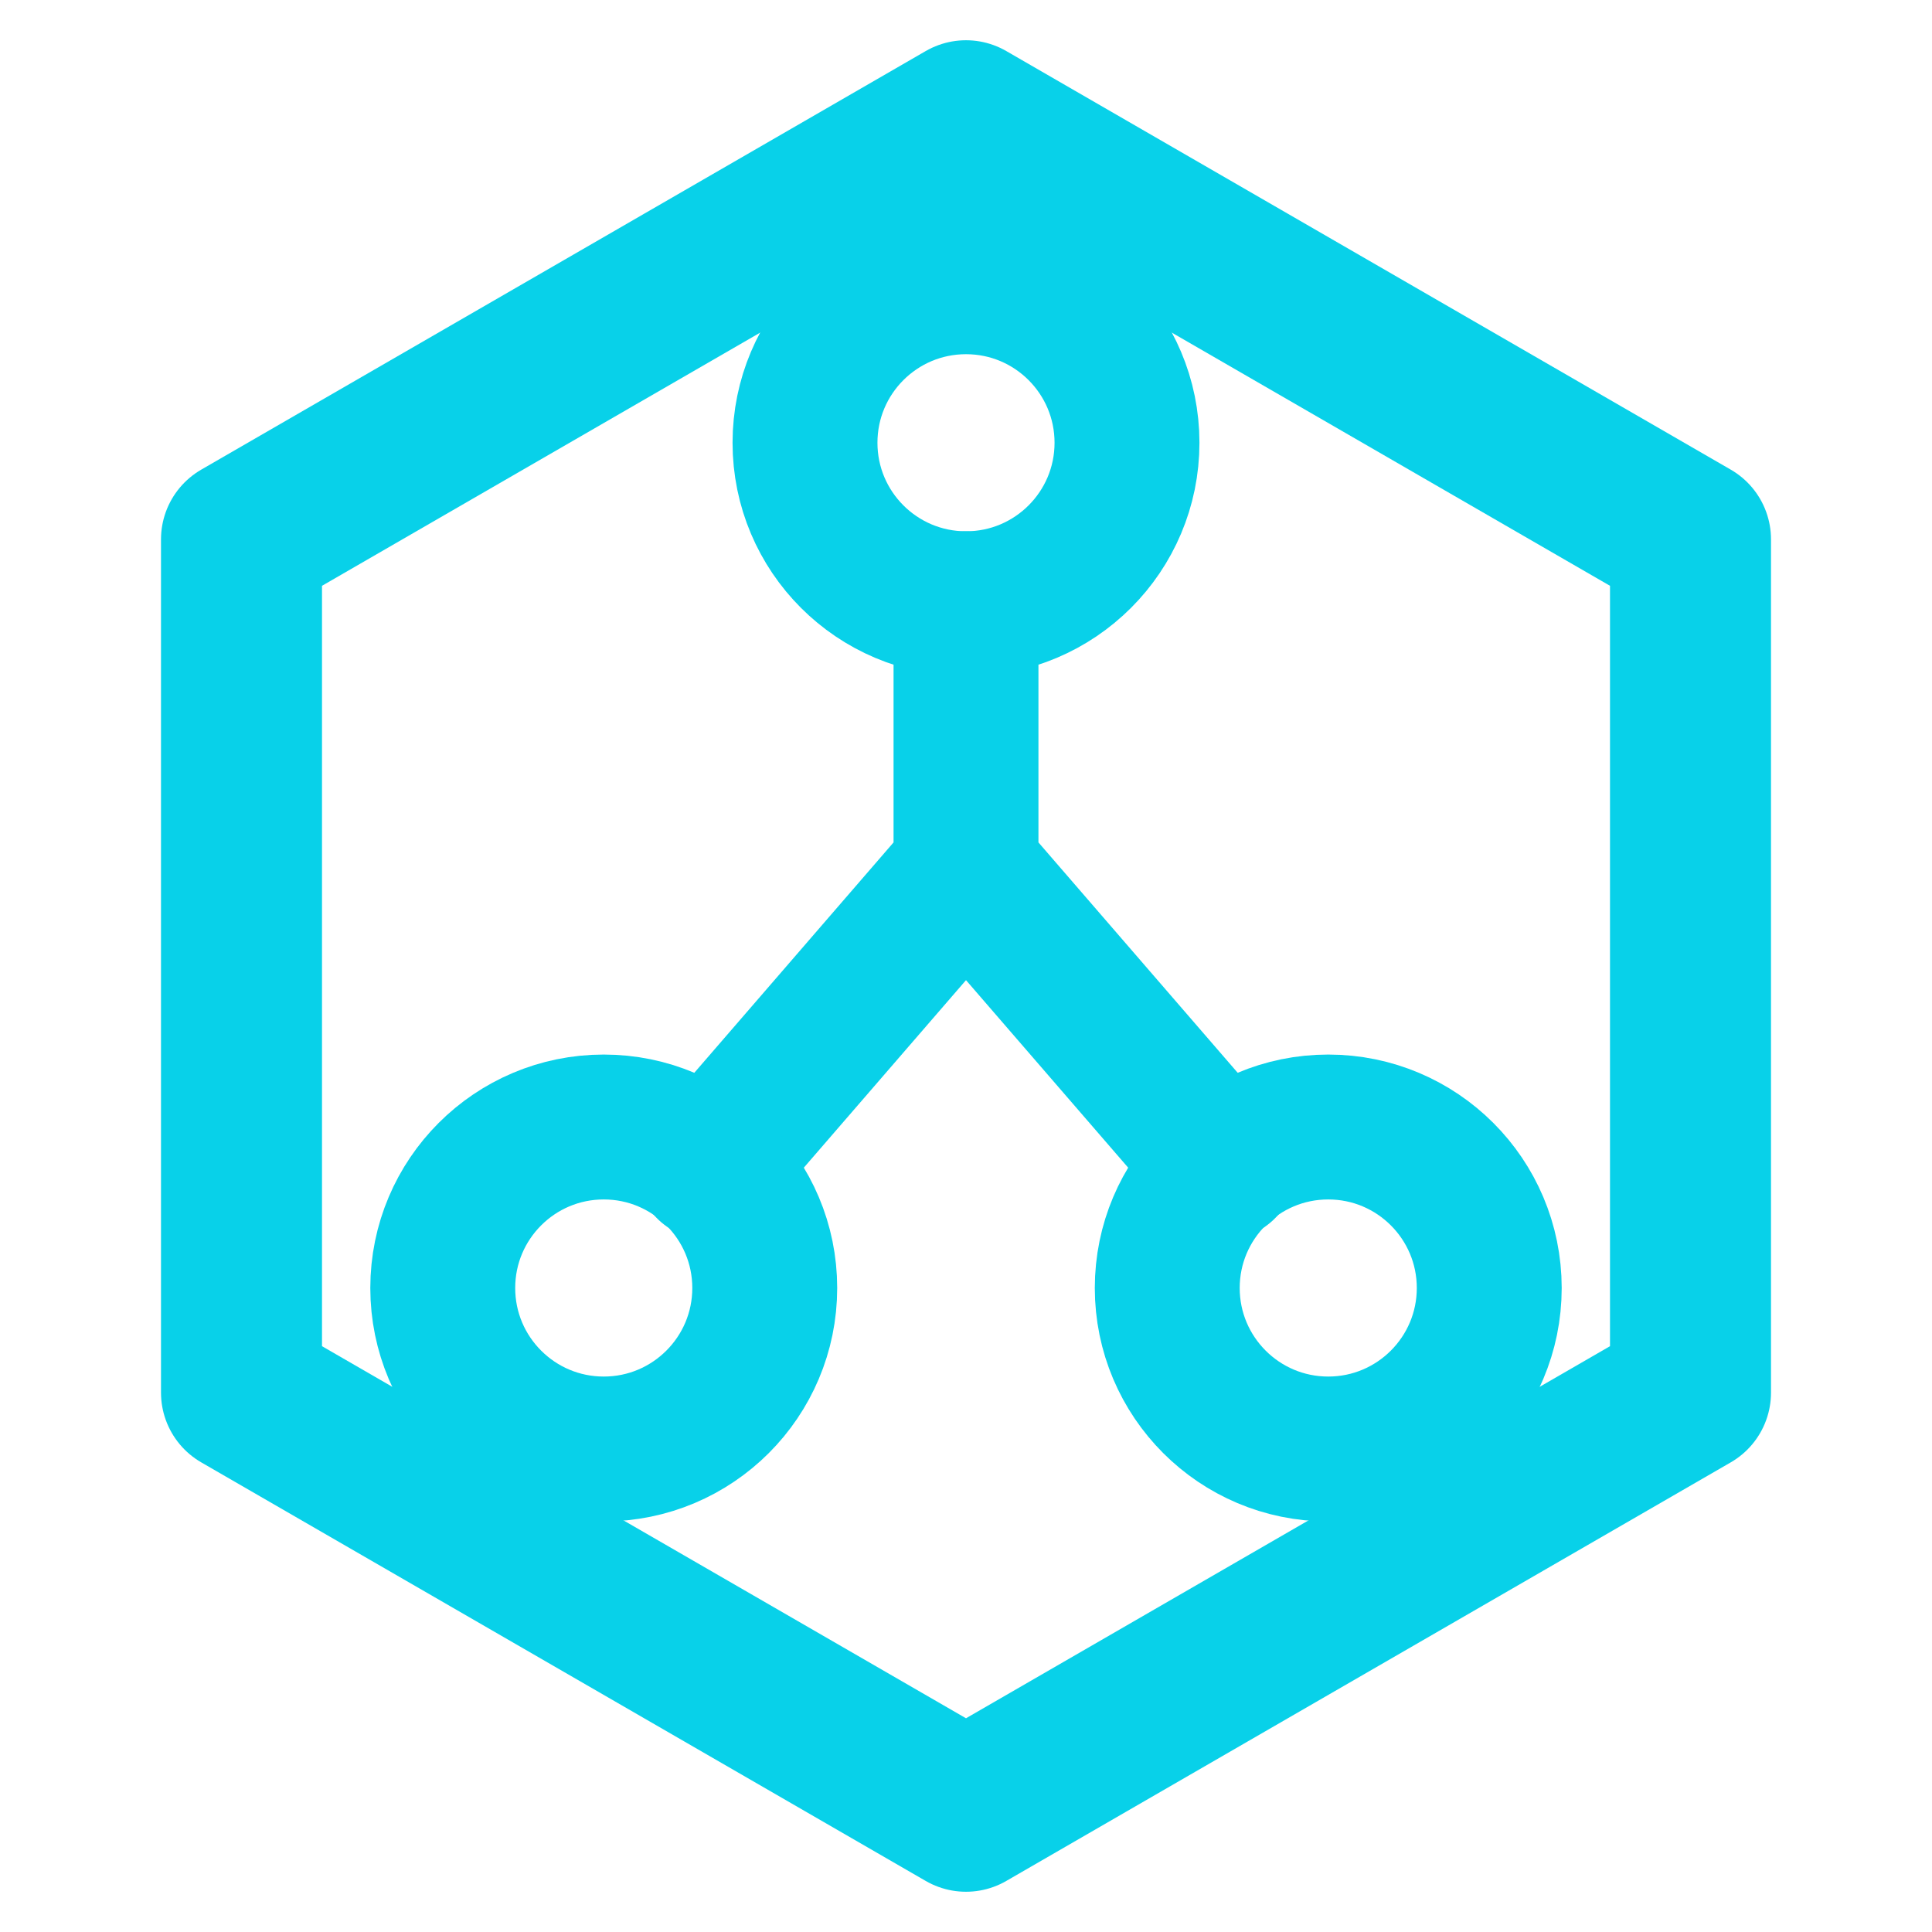
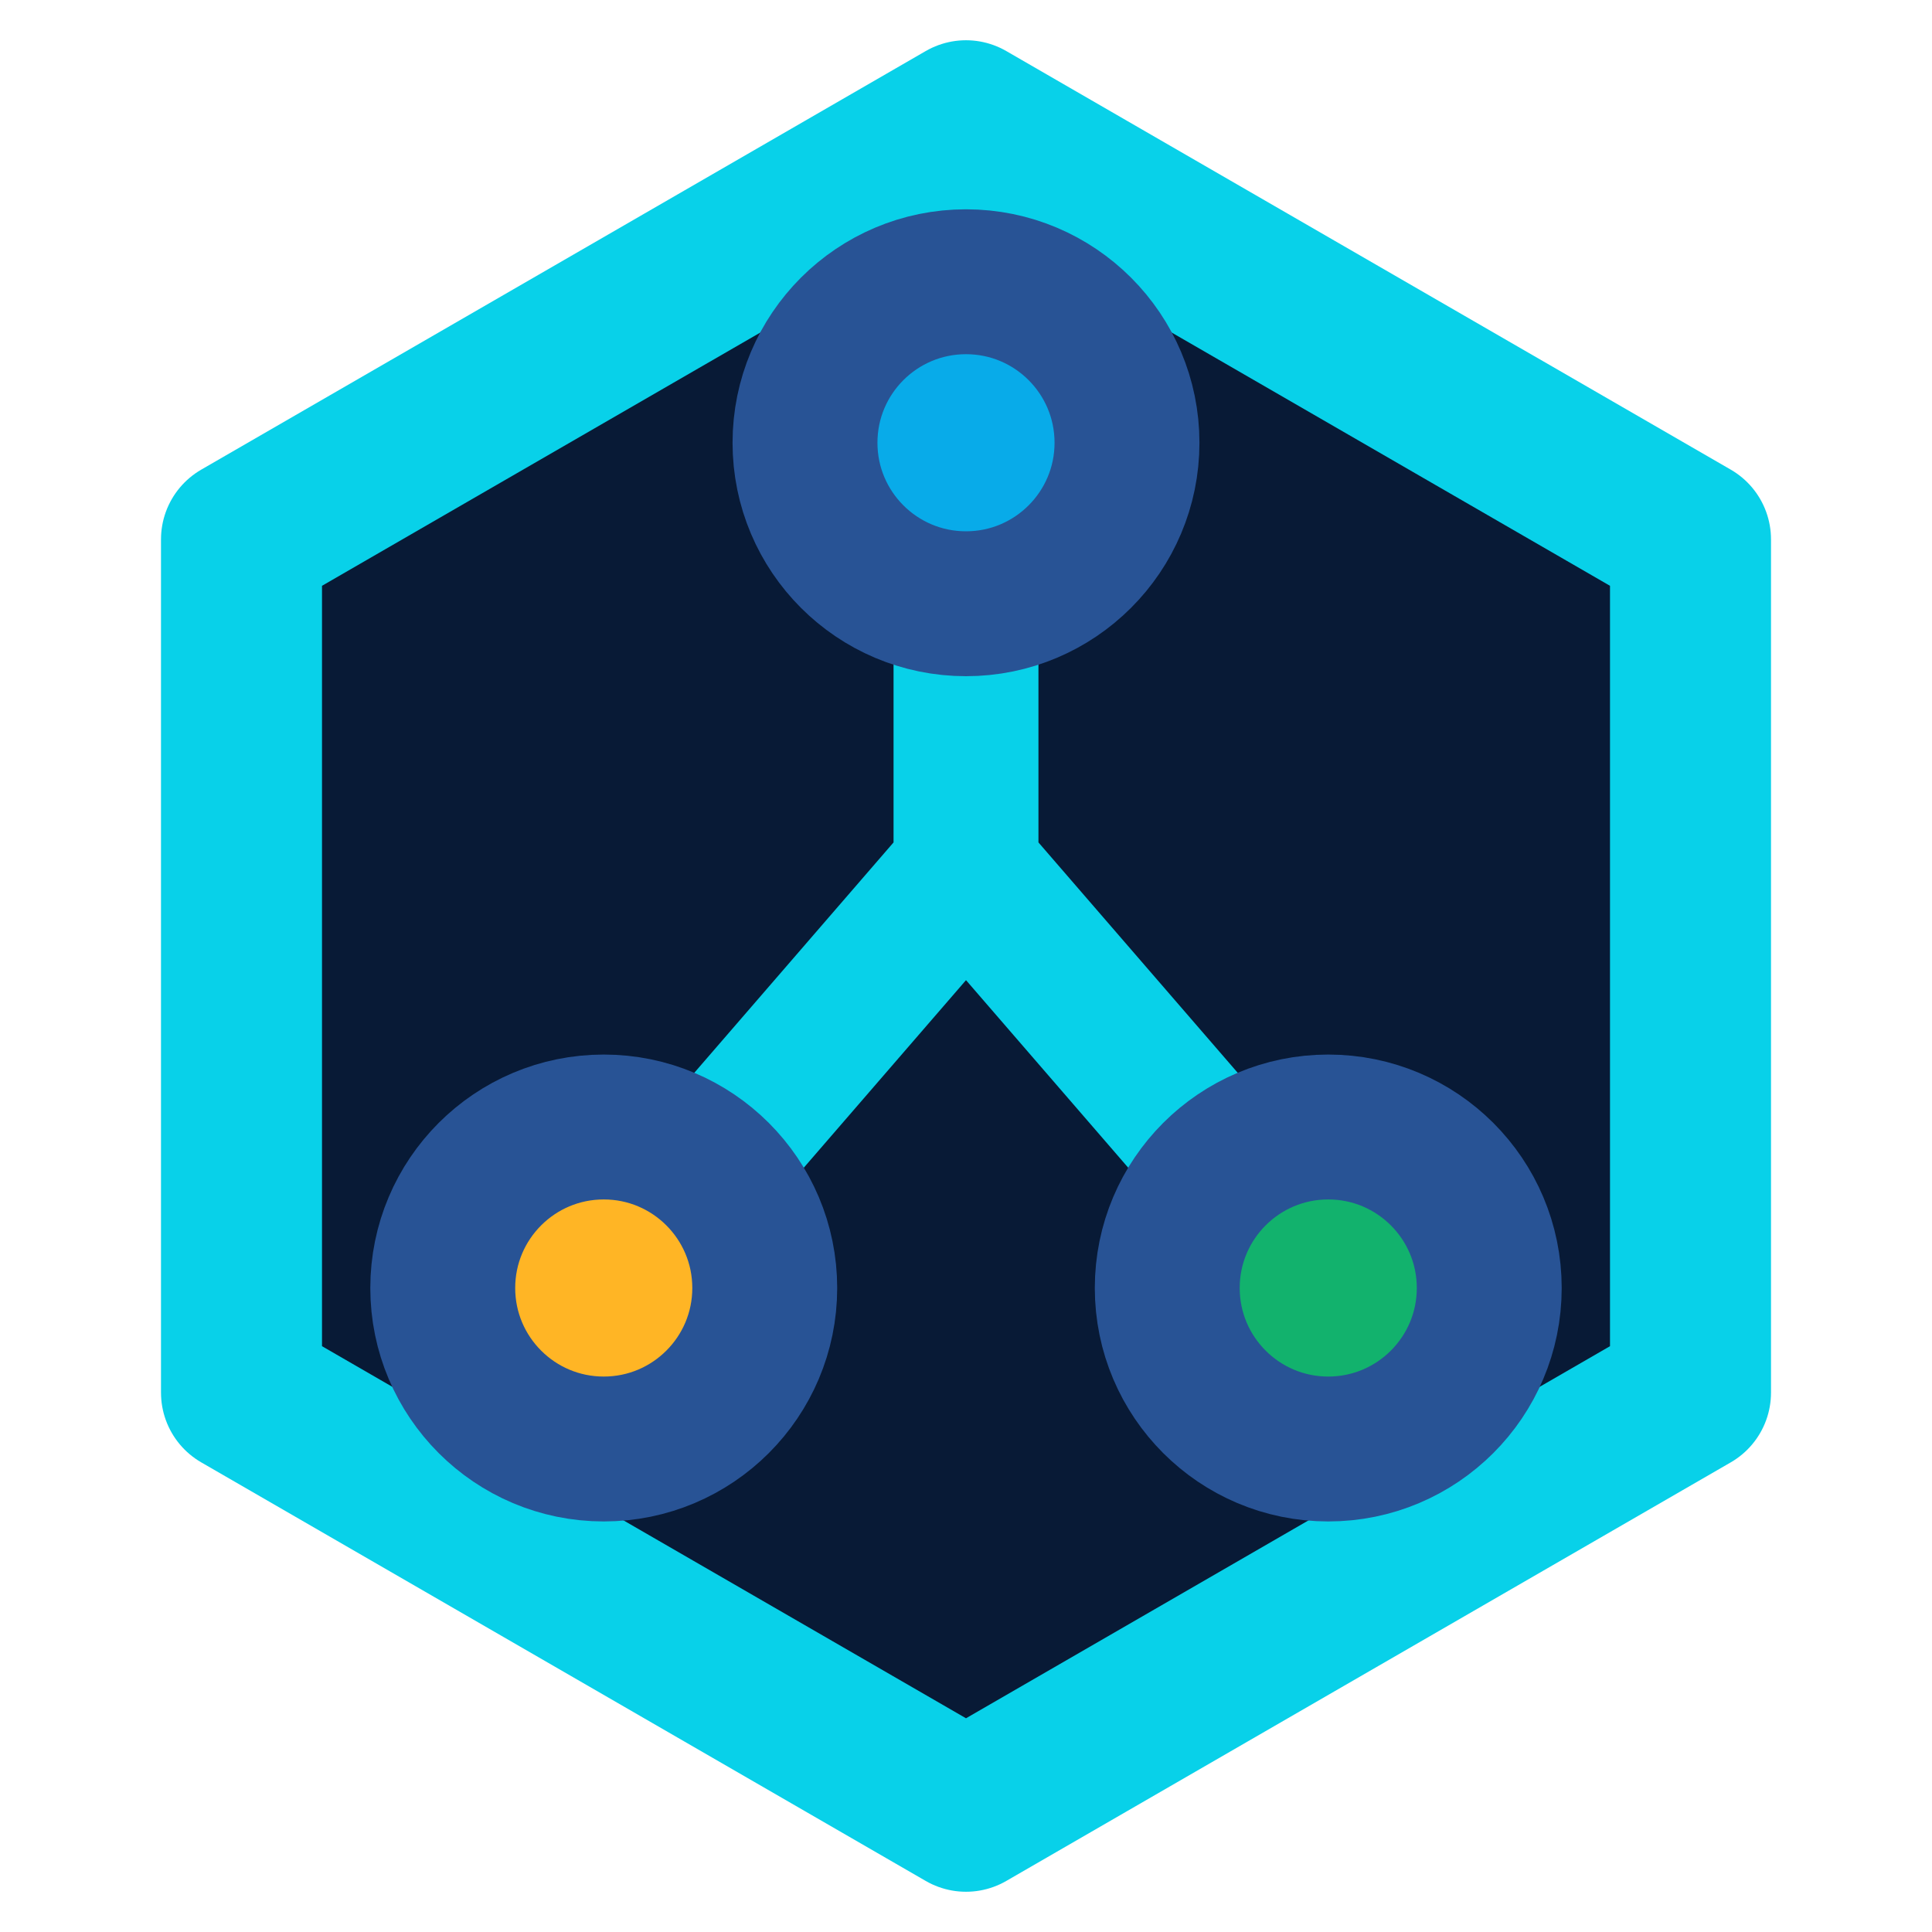
- <svg xmlns="http://www.w3.org/2000/svg" width="24" height="24" viewBox="0 0 24 24" role="img" aria-labelledby="title desc">
-   <path d="M12 1.5 L21 6.7 V17.3 L12 22.5 L3 17.3 V6.7 Z" fill="none" stroke="#08d1e9" stroke-width="2" stroke-linejoin="round" />
-   <path d="M12 7.5 V10.8 M12 10.8 L8.8 14.5 M12 10.8 L15.2 14.5" fill="none" stroke="#08d1e9" stroke-width="1.8" stroke-linecap="round" stroke-linejoin="round" />
-   <circle cx="12" cy="5.5" r="2" fill="none" stroke="#08d1e9" stroke-width="1.8" />
-   <circle cx="7.5" cy="16" r="2" fill="none" stroke="#08d1e9" stroke-width="1.8" />
-   <circle cx="16.5" cy="16" r="2" fill="none" stroke="#08d1e9" stroke-width="1.8" />
+ <svg xmlns="http://www.w3.org/2000/svg" width="24" height="24" viewBox="0 0 24 24" role="img" aria-labelledby="title desc" version="1.1" id="svg14">
+   <defs id="defs18" />
+   <path d="M12 1.5 L21 6.7 V17.3 L12 22.5 L3 17.3 V6.7 Z" fill="none" stroke="#08d1e9" stroke-width="2" stroke-linejoin="round" id="path4" style="fill:#081a36;fill-opacity:1;stroke:#08d1e9;stroke-opacity:1" />
+   <path d="M12 7.5 V10.8 M12 10.8 L8.8 14.5 M12 10.8 L15.2 14.5" fill="none" stroke="#08d1e9" stroke-width="1.8" stroke-linecap="round" stroke-linejoin="round" id="path6" style="stroke:#08d1e9;stroke-opacity:1" />
+   <circle cx="12" cy="5.5" r="2" fill="none" stroke="#08d1e9" stroke-width="1.8" id="circle8" style="fill:#08abe9;fill-opacity:1;stroke:#285395;stroke-opacity:1" />
+   <circle cx="7.5" cy="16" r="2" fill="none" stroke="#08d1e9" stroke-width="1.8" id="circle10" style="fill:#ffb525;fill-opacity:1;stroke:#285395;stroke-opacity:1" />
+   <circle cx="16.5" cy="16" r="2" fill="none" stroke="#08d1e9" stroke-width="1.8" id="circle12" style="fill:#12b26d;fill-opacity:1;stroke:#285395;stroke-opacity:1" />
</svg>
